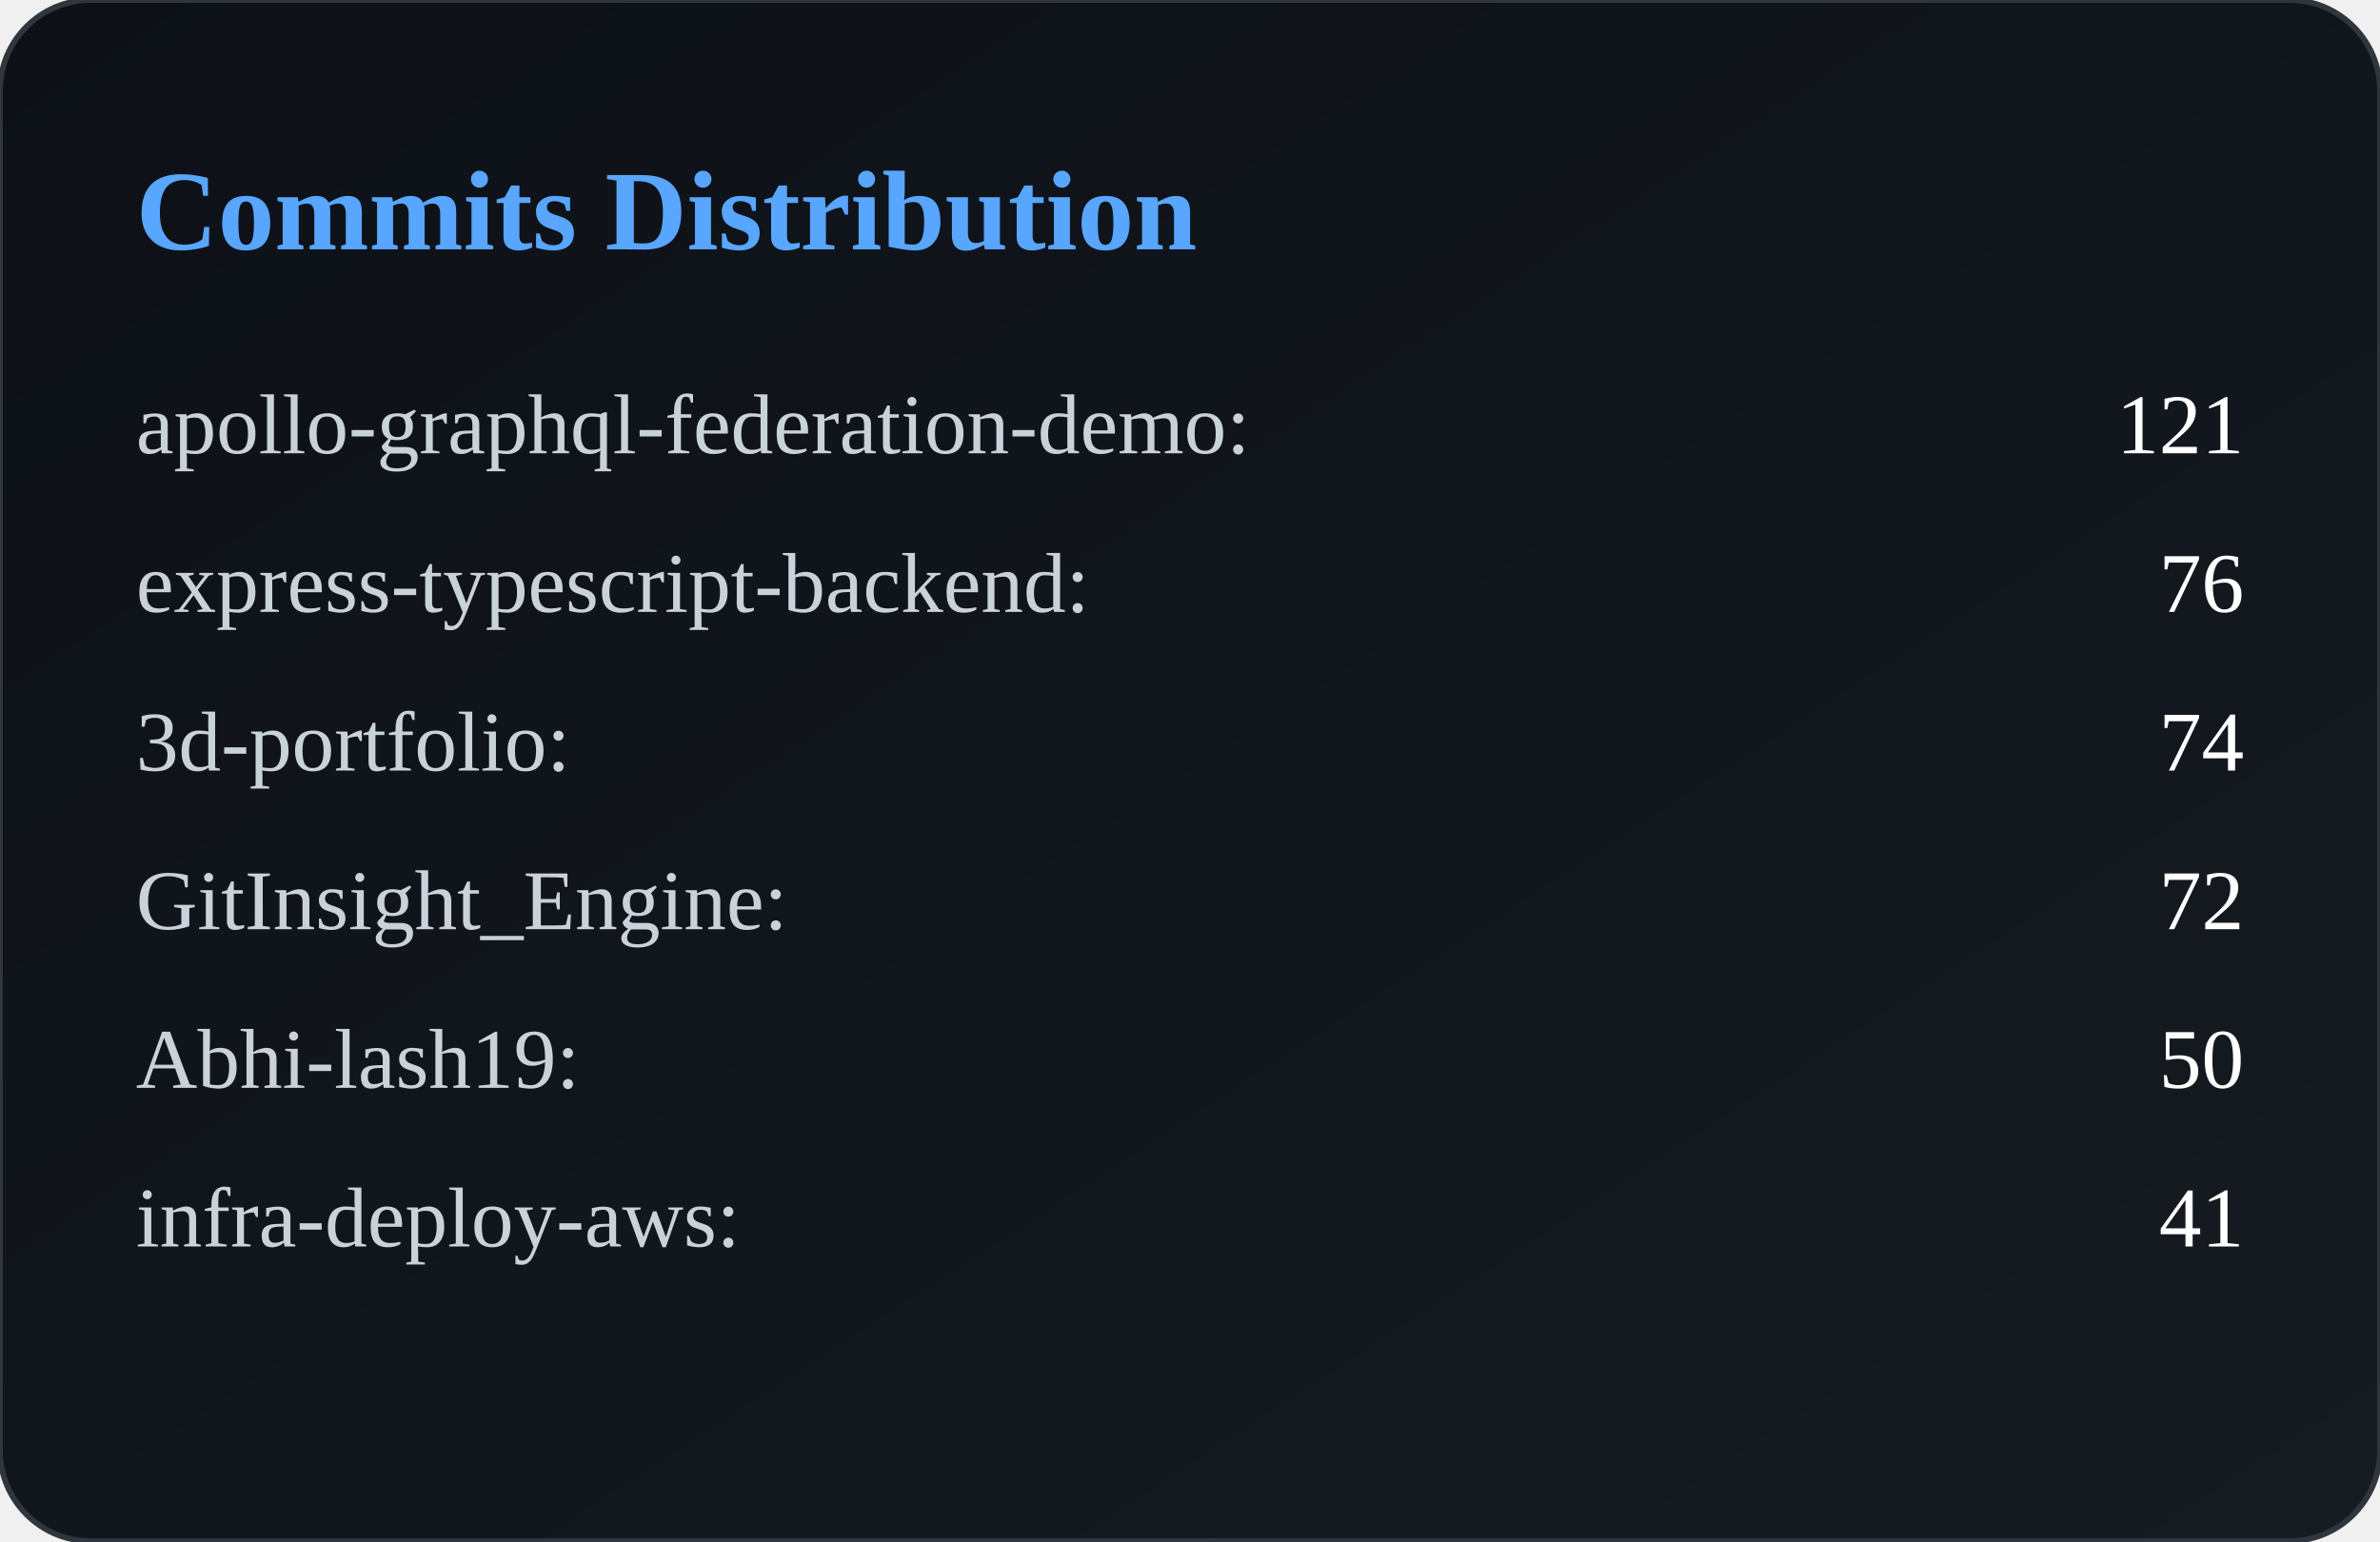
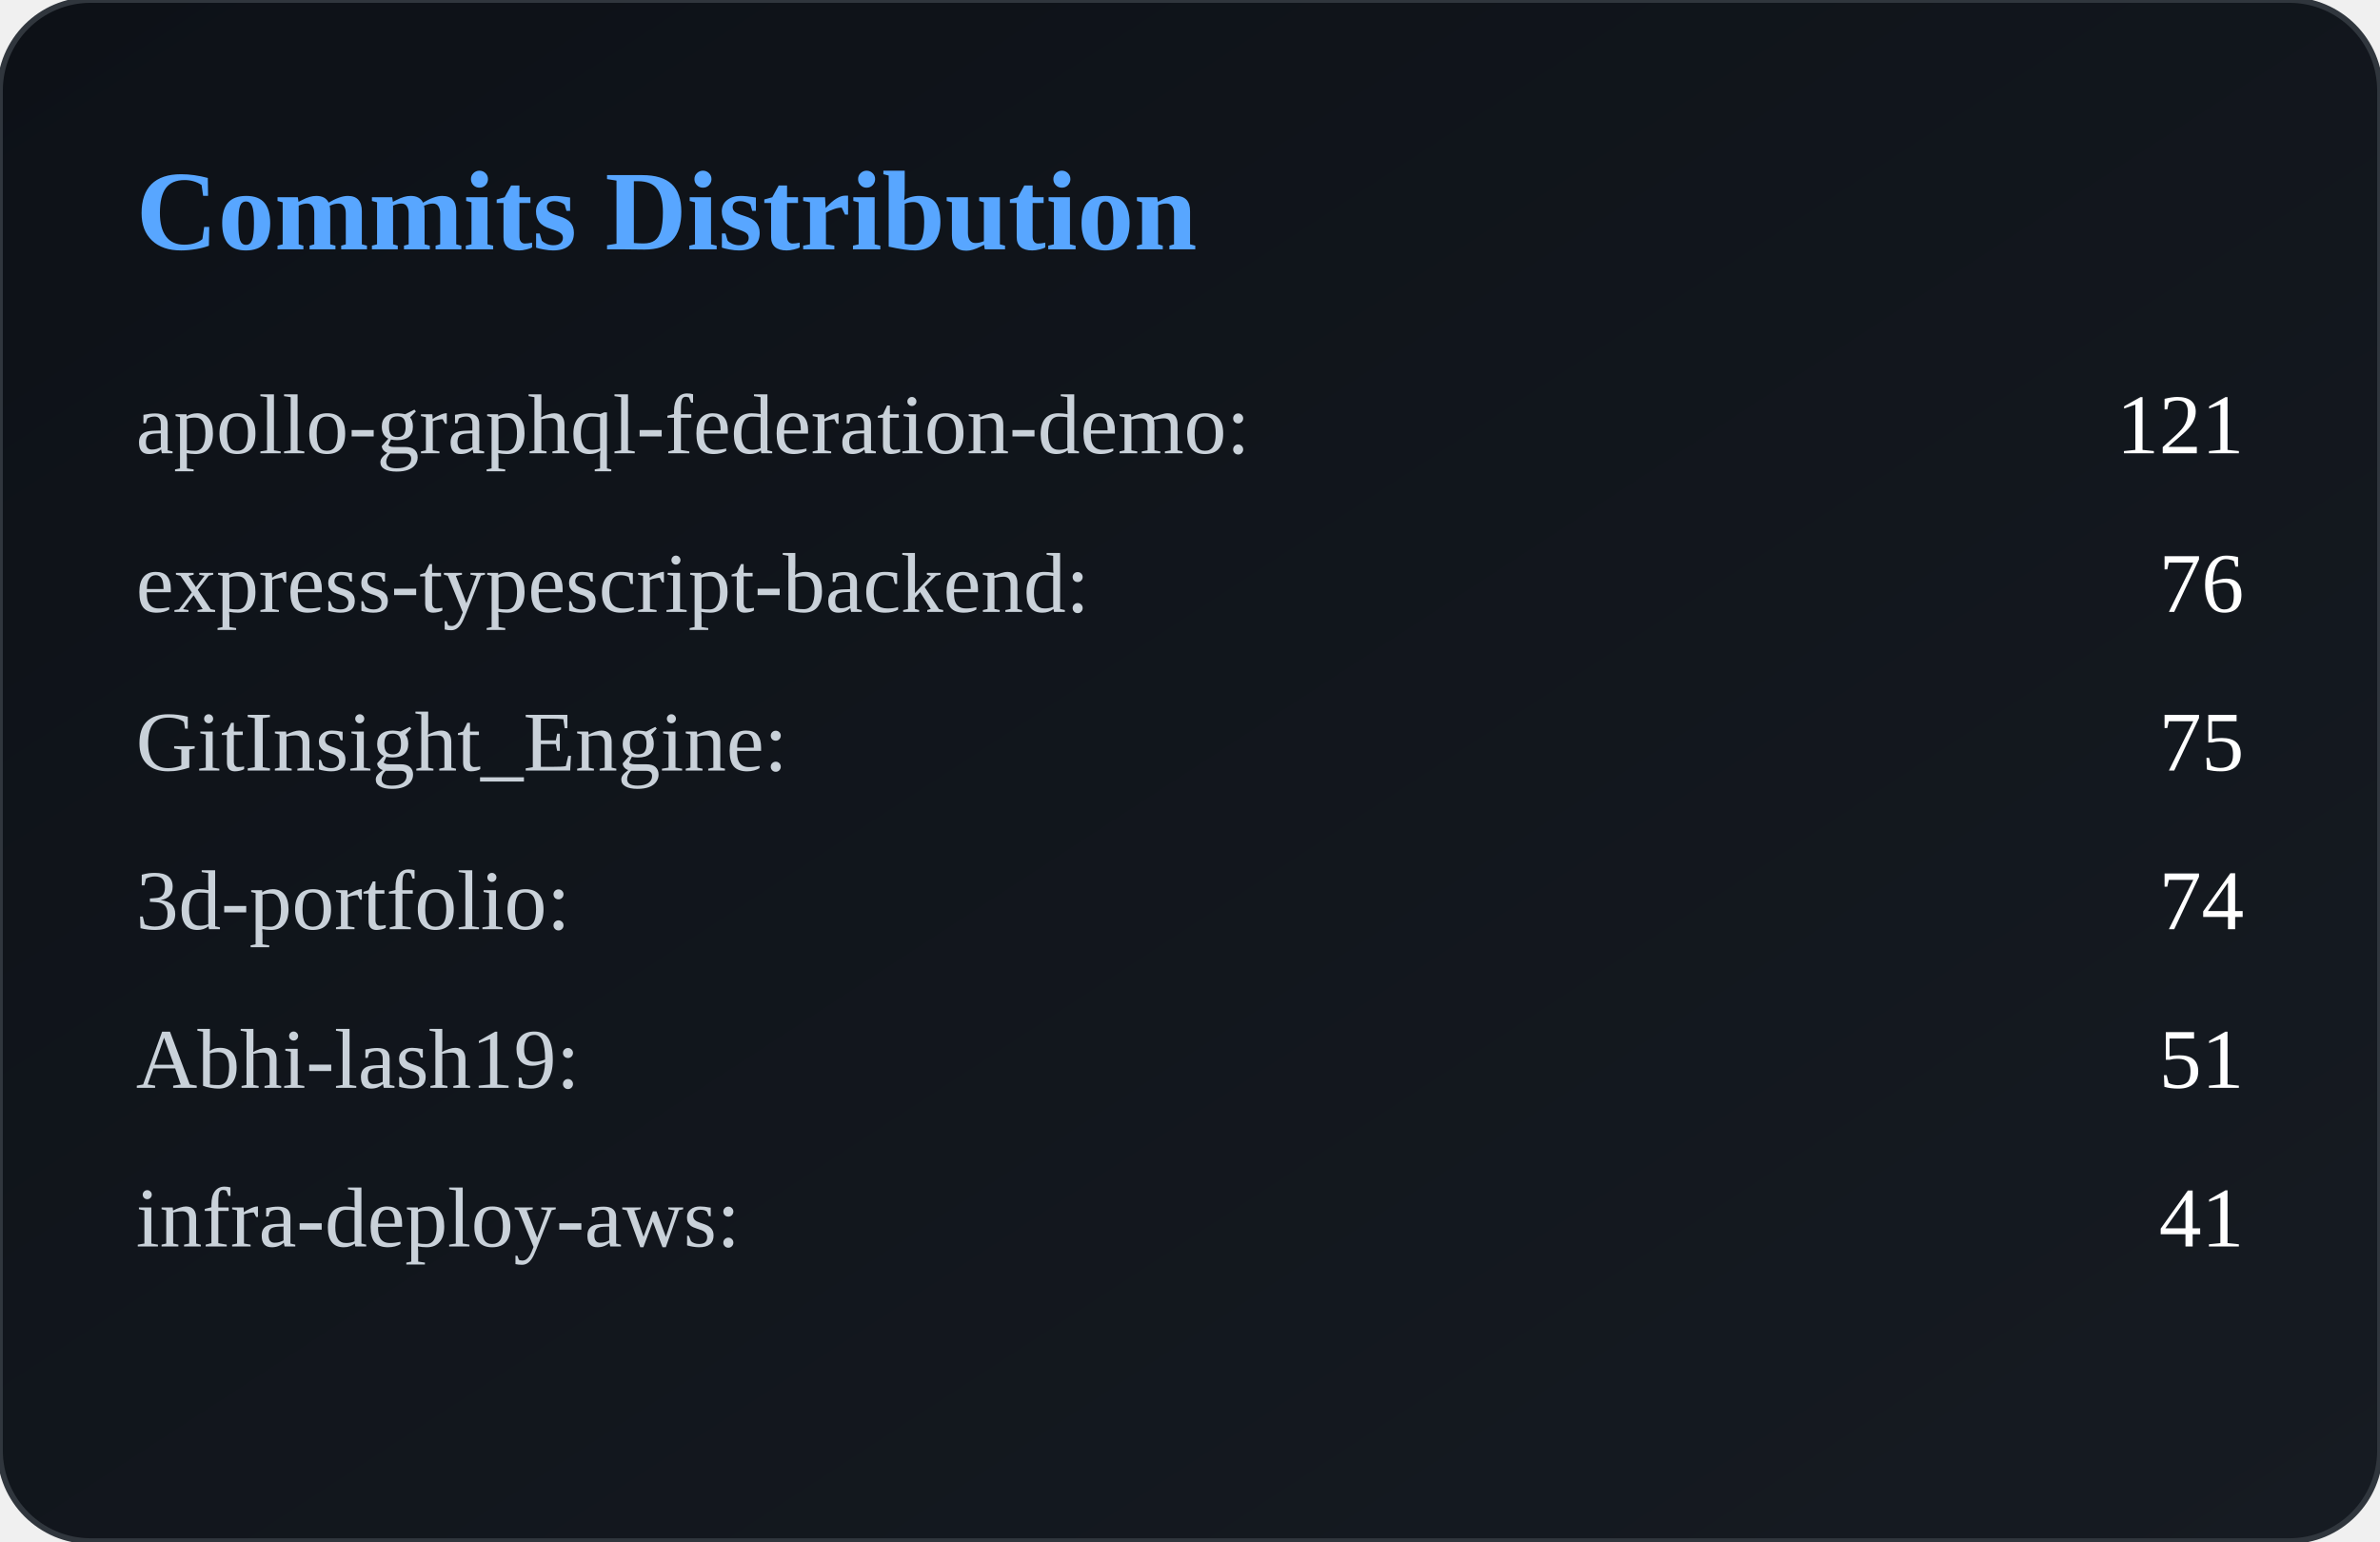
<svg xmlns="http://www.w3.org/2000/svg" width="420" height="272" viewBox="0 0 420 272">
  <defs>
    <linearGradient id="bg" x1="0" y1="0" x2="1" y2="1">
      <stop offset="0%" stop-color="#0d1117" />
      <stop offset="100%" stop-color="#161b22" />
    </linearGradient>
  </defs>
  <rect width="100%" height="100%" rx="16" fill="url(#bg)" stroke="#30363d" />
  <text x="24" y="44" fill="#58a6ff" font-size="20" font-weight="600">
        Commits Distribution
    </text>
  <text x="24" y="80" fill="#c9d1d9" font-size="15">
            apollo-graphql-federation-demo:
        </text>
  <text x="396" y="80" fill="#ffffff" font-size="15" text-anchor="end">
            121
        </text>
  <text x="24" y="108" fill="#c9d1d9" font-size="15">
            express-typescript-backend:
        </text>
  <text x="396" y="108" fill="#ffffff" font-size="15" text-anchor="end">
            76
        </text>
  <text x="24" y="136" fill="#c9d1d9" font-size="15">
+             GitInsight_Engine:
+         </text>
+   <text x="396" y="136" fill="#ffffff" font-size="15" text-anchor="end">
+             75
+         </text>
+   <text x="24" y="164" fill="#c9d1d9" font-size="15">
            3d-portfolio:
        </text>
-   <text x="396" y="136" fill="#ffffff" font-size="15" text-anchor="end">
+   <text x="396" y="164" fill="#ffffff" font-size="15" text-anchor="end">
            74
-         </text>
-   <text x="24" y="164" fill="#c9d1d9" font-size="15">
-             GitInsight_Engine:
-         </text>
-   <text x="396" y="164" fill="#ffffff" font-size="15" text-anchor="end">
-             72
        </text>
  <text x="24" y="192" fill="#c9d1d9" font-size="15">
            Abhi-lash19:
        </text>
  <text x="396" y="192" fill="#ffffff" font-size="15" text-anchor="end">
-             50
+             51
        </text>
  <text x="24" y="220" fill="#c9d1d9" font-size="15">
            infra-deploy-aws:
        </text>
  <text x="396" y="220" fill="#ffffff" font-size="15" text-anchor="end">
            41
        </text>
</svg>
